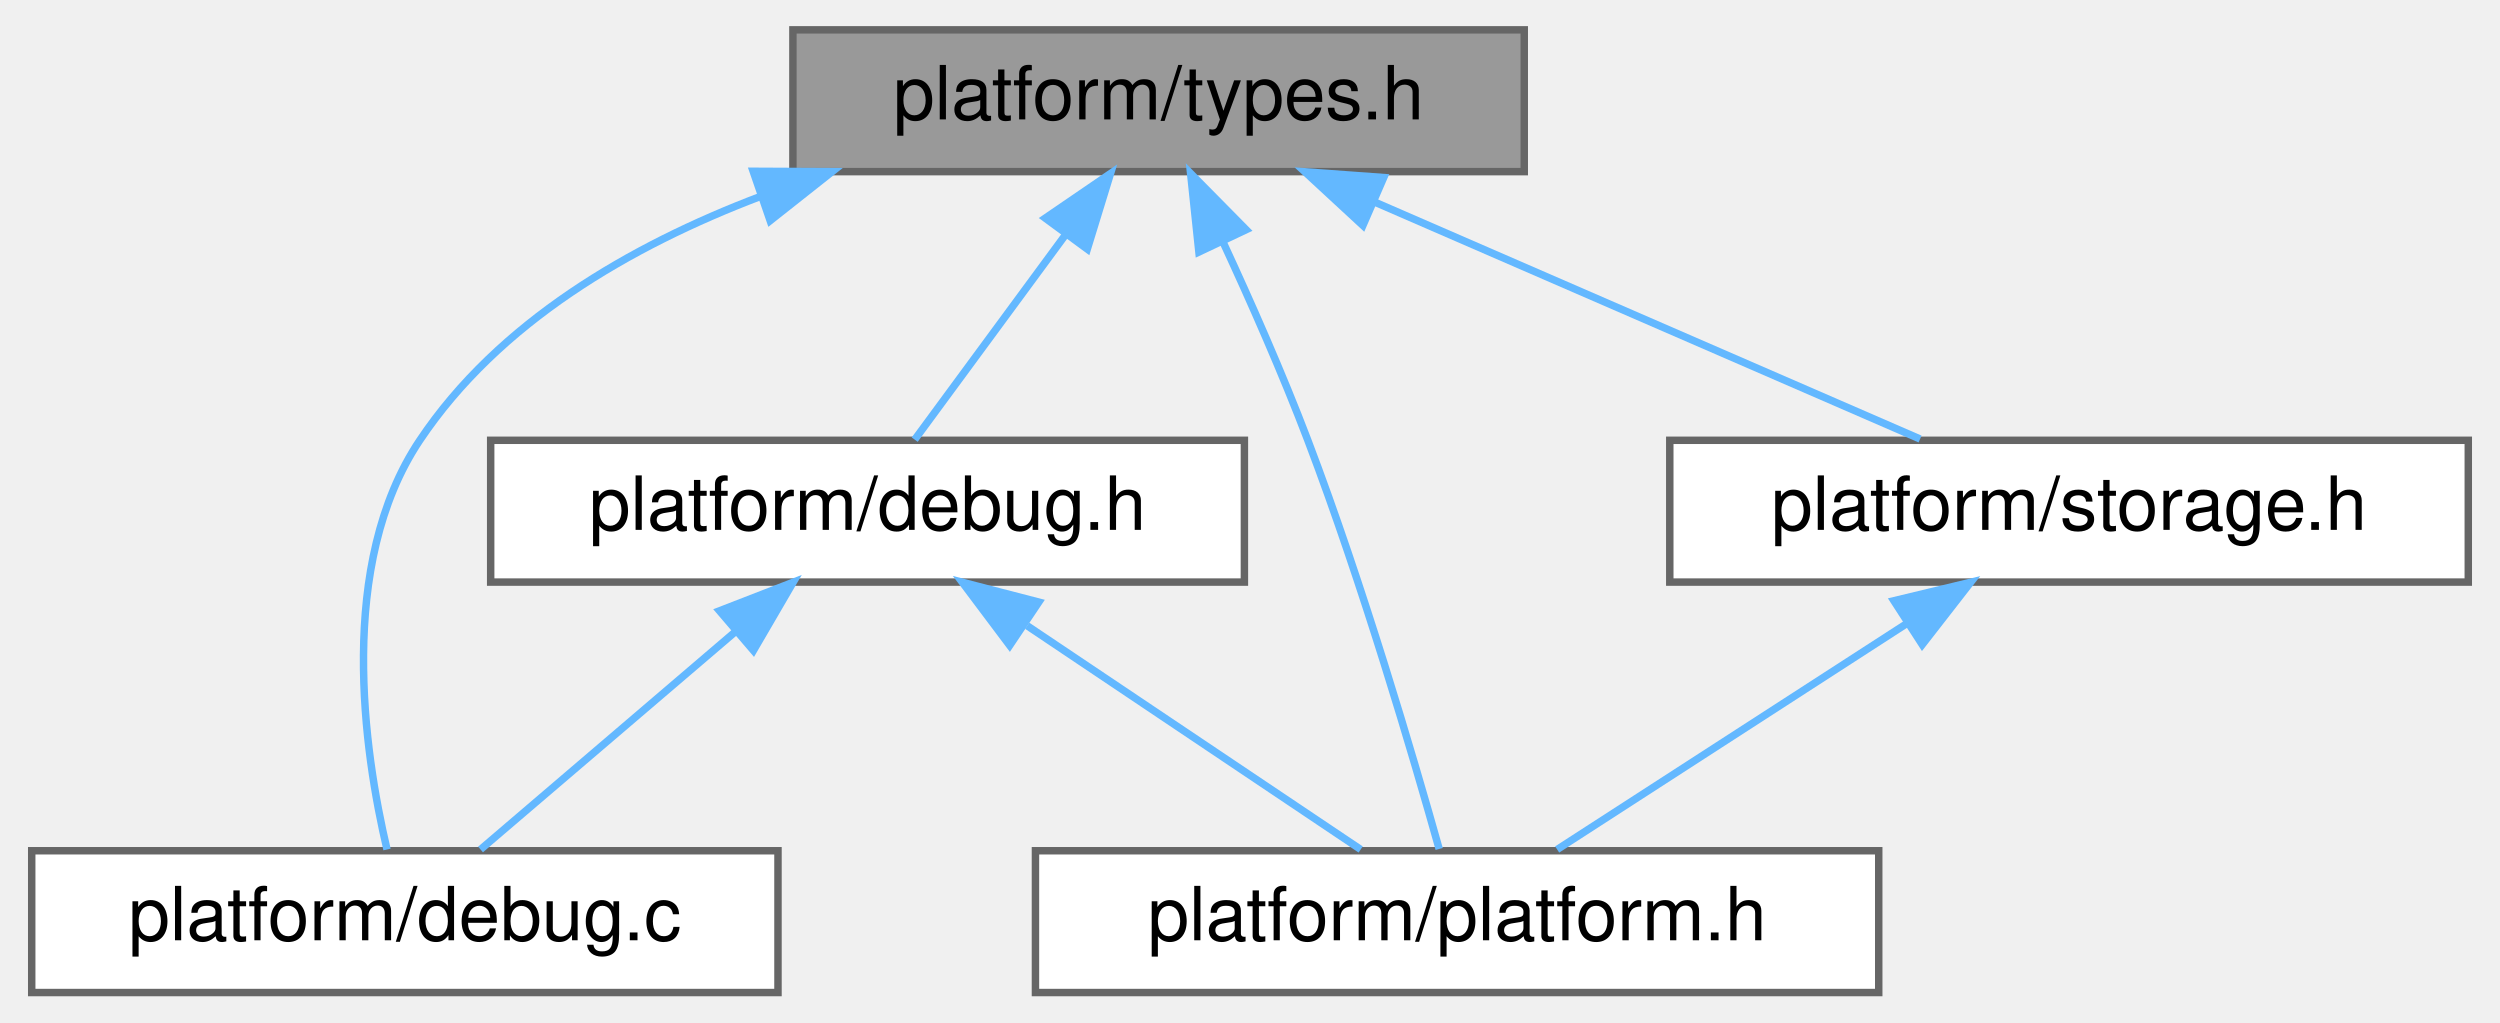
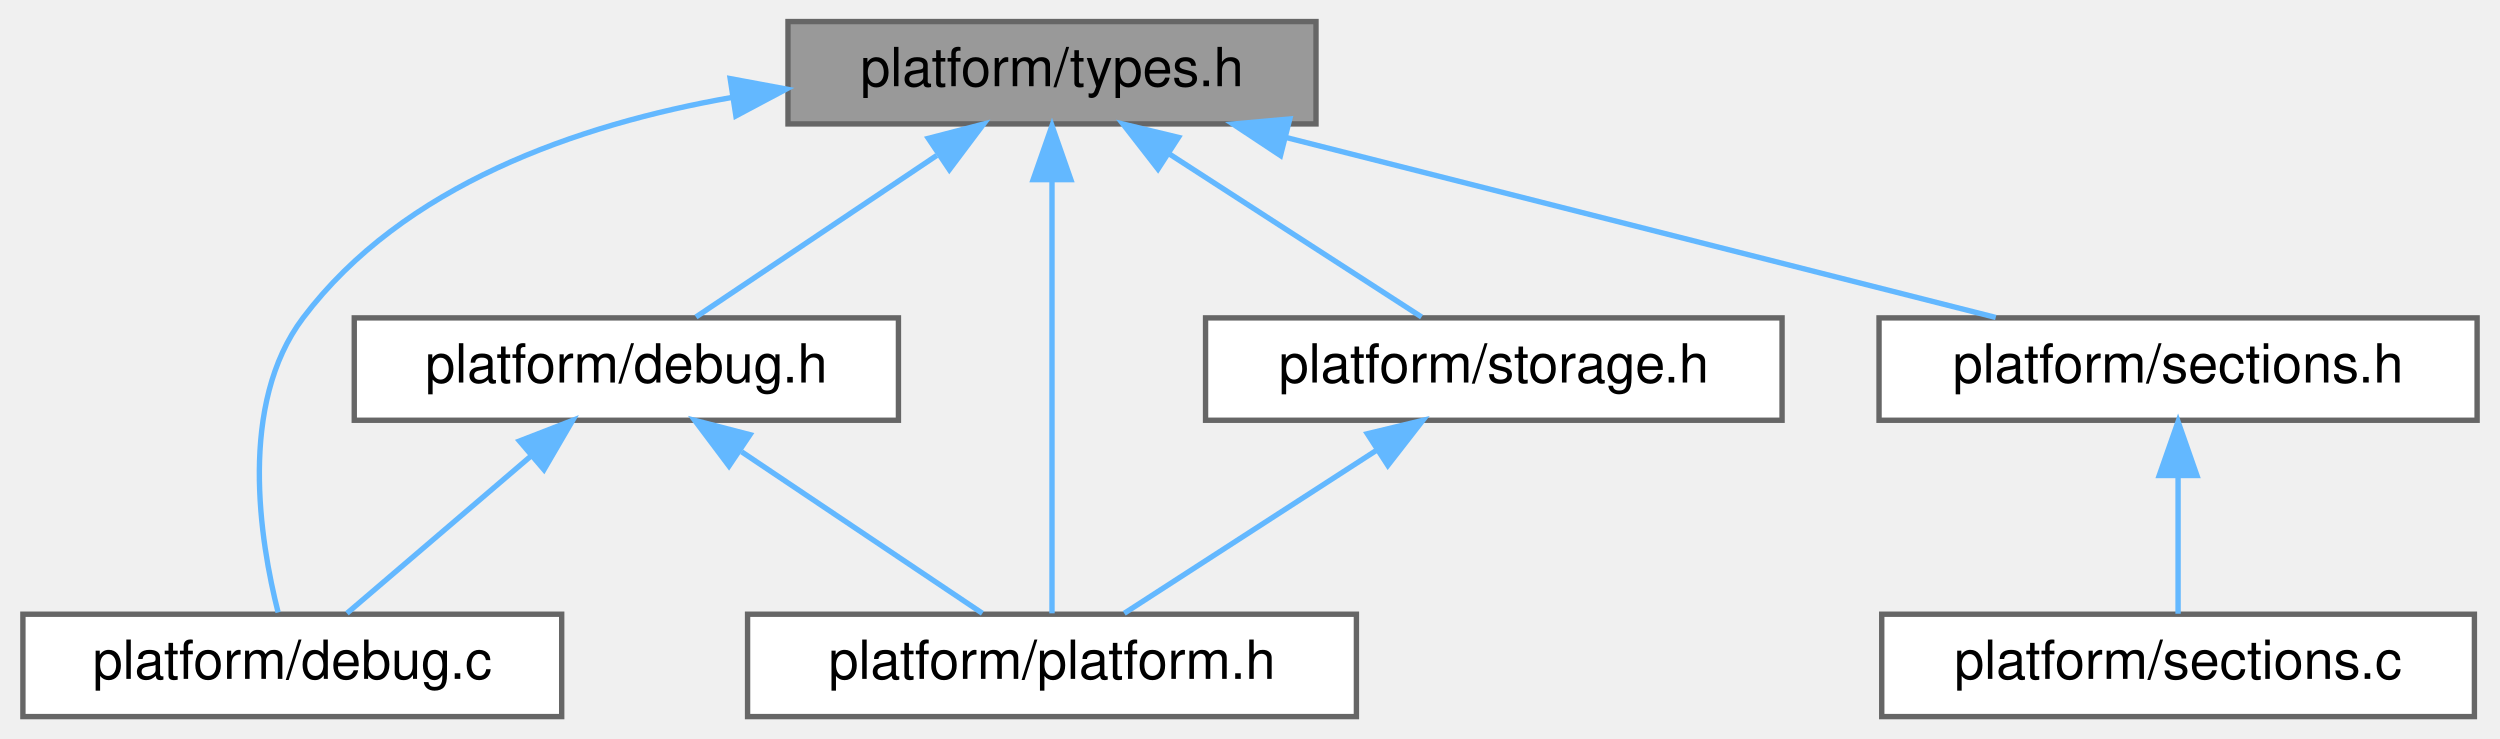
- <svg xmlns="http://www.w3.org/2000/svg" xmlns:xlink="http://www.w3.org/1999/xlink" width="335pt" height="137pt" viewBox="0.00 0.00 334.50 137.00">
+ <svg xmlns="http://www.w3.org/2000/svg" xmlns:xlink="http://www.w3.org/1999/xlink" width="464pt" height="137pt" viewBox="0.00 0.00 463.50 137.00">
  <g id="graph0" class="graph" transform="scale(1 1) rotate(0) translate(4 133)">
    <g id="Node000001" class="node">
      <g id="a_Node000001">
        <a xlink:title=" ">
-           <polygon fill="#999999" stroke="#666666" points="200,-129 102,-129 102,-110 200,-110 200,-129" />
-           <text text-anchor="middle" x="151" y="-117" font-family="Helvetica,sans-Serif" font-size="10.00">platform/types.h</text>
+           <polygon fill="#999999" stroke="#666666" points="240,-129 142,-129 142,-110 240,-110 240,-129" />
+           <text text-anchor="middle" x="191" y="-117" font-family="Helvetica,sans-Serif" font-size="10.00">platform/types.h</text>
        </a>
      </g>
    </g>
    <g id="Node000002" class="node">
      <g id="a_Node000002">
        <a xlink:href="debug_8c.html" target="_top" xlink:title=" ">
          <polygon fill="white" stroke="#666666" points="100,-19 0,-19 0,0 100,0 100,-19" />
          <text text-anchor="middle" x="50" y="-7" font-family="Helvetica,sans-Serif" font-size="10.00">platform/debug.c</text>
        </a>
      </g>
    </g>
    <g id="edge1_Node000001_Node000002" class="edge">
      <g id="a_edge1_Node000001_Node000002">
        <a xlink:title=" ">
-           <path fill="none" stroke="#63b8ff" d="M97.63,-106.67C80.17,-100.04 62.57,-89.79 52,-74 40.83,-57.32 44.53,-32.26 47.61,-19.17" />
-           <polygon fill="#63b8ff" stroke="#63b8ff" points="96.67,-110.05 107.26,-110 98.95,-103.43 96.67,-110.05" />
+           <path fill="none" stroke="#63b8ff" d="M131.67,-114.93C102.87,-109.88 70.56,-98.61 52,-74 39.91,-57.97 44,-32.64 47.37,-19.33" />
+           <polygon fill="#63b8ff" stroke="#63b8ff" points="131.27,-118.41 141.69,-116.47 132.33,-111.49 131.27,-118.41" />
        </a>
      </g>
    </g>
    <g id="Node000003" class="node">
      <g id="a_Node000003">
        <a xlink:href="debug_8h.html" target="_top" xlink:title=" ">
          <polygon fill="white" stroke="#666666" points="162.5,-74 61.5,-74 61.5,-55 162.5,-55 162.5,-74" />
          <text text-anchor="middle" x="112" y="-62" font-family="Helvetica,sans-Serif" font-size="10.00">platform/debug.h</text>
        </a>
      </g>
    </g>
    <g id="edge2_Node000001_Node000003" class="edge">
      <g id="a_edge2_Node000001_Node000003">
        <a xlink:title=" ">
-           <path fill="none" stroke="#63b8ff" d="M138.62,-101.67C131.86,-92.5 123.79,-81.52 118.32,-74.09" />
-           <polygon fill="#63b8ff" stroke="#63b8ff" points="135.81,-103.77 144.56,-109.75 141.45,-99.62 135.81,-103.77" />
+           <path fill="none" stroke="#63b8ff" d="M169.61,-104.15C155.33,-94.57 137.03,-82.29 124.92,-74.17" />
+           <polygon fill="#63b8ff" stroke="#63b8ff" points="168.05,-107.32 178.31,-109.98 171.95,-101.51 168.05,-107.32" />
        </a>
      </g>
    </g>
    <g id="Node000004" class="node">
      <g id="a_Node000004">
        <a xlink:href="platform_8h.html" target="_top" xlink:title=" ">
          <polygon fill="white" stroke="#666666" points="247.5,-19 134.5,-19 134.5,0 247.5,0 247.5,-19" />
          <text text-anchor="middle" x="191" y="-7" font-family="Helvetica,sans-Serif" font-size="10.00">platform/platform.h</text>
        </a>
      </g>
    </g>
    <g id="edge5_Node000001_Node000004" class="edge">
      <g id="a_edge5_Node000001_Node000004">
        <a xlink:title=" ">
-           <path fill="none" stroke="#63b8ff" d="M159.61,-100.62C163.34,-92.58 167.61,-82.91 171,-74 178.32,-54.77 185.13,-31.58 188.6,-19.24" />
-           <polygon fill="#63b8ff" stroke="#63b8ff" points="156.4,-99.23 155.29,-109.76 162.73,-102.22 156.4,-99.23" />
+           <path fill="none" stroke="#63b8ff" d="M191,-99.48C191,-75.84 191,-36.5 191,-19.16" />
+           <polygon fill="#63b8ff" stroke="#63b8ff" points="187.5,-99.66 191,-109.66 194.5,-99.66 187.5,-99.66" />
        </a>
      </g>
    </g>
    <g id="Node000005" class="node">
      <g id="a_Node000005">
+         <a xlink:href="sections_8h.html" target="_top" xlink:title=" ">
+           <polygon fill="white" stroke="#666666" points="455.5,-74 344.5,-74 344.5,-55 455.5,-55 455.5,-74" />
+           <text text-anchor="middle" x="400" y="-62" font-family="Helvetica,sans-Serif" font-size="10.00">platform/sections.h</text>
+         </a>
+       </g>
+     </g>
+     <g id="edge6_Node000001_Node000005" class="edge">
+       <g id="a_edge6_Node000001_Node000005">
+         <a xlink:title=" ">
+           <path fill="none" stroke="#63b8ff" d="M234.37,-107.5C273.51,-97.58 330.28,-83.18 366.16,-74.08" />
+           <polygon fill="#63b8ff" stroke="#63b8ff" points="233.41,-104.13 224.58,-109.98 235.13,-110.92 233.41,-104.13" />
+         </a>
+       </g>
+     </g>
+     <g id="Node000007" class="node">
+       <g id="a_Node000007">
        <a xlink:href="storage_8h.html" target="_top" xlink:title=" ">
          <polygon fill="white" stroke="#666666" points="326.5,-74 219.5,-74 219.5,-55 326.5,-55 326.5,-74" />
          <text text-anchor="middle" x="273" y="-62" font-family="Helvetica,sans-Serif" font-size="10.00">platform/storage.h</text>
        </a>
      </g>
    </g>
-     <g id="edge6_Node000001_Node000005" class="edge">
-       <g id="a_edge6_Node000001_Node000005">
+     <g id="edge8_Node000001_Node000007" class="edge">
+       <g id="a_edge8_Node000001_Node000007">
        <a xlink:title=" ">
-           <path fill="none" stroke="#63b8ff" d="M180.01,-105.9C202.54,-96.11 233.2,-82.79 253.04,-74.17" />
-           <polygon fill="#63b8ff" stroke="#63b8ff" points="178.38,-102.79 170.6,-109.98 181.17,-109.21 178.38,-102.79" />
+           <path fill="none" stroke="#63b8ff" d="M212.78,-104.42C227.66,-94.81 246.91,-82.37 259.59,-74.17" />
+           <polygon fill="#63b8ff" stroke="#63b8ff" points="210.67,-101.62 204.17,-109.98 214.47,-107.5 210.67,-101.62" />
        </a>
      </g>
    </g>
    <g id="edge3_Node000003_Node000002" class="edge">
      <g id="a_edge3_Node000003_Node000002">
        <a xlink:title=" ">
          <path fill="none" stroke="#63b8ff" d="M94.25,-48.32C83.19,-38.87 69.37,-27.06 60.14,-19.17" />
          <polygon fill="#63b8ff" stroke="#63b8ff" points="92.16,-51.15 102.04,-54.98 96.71,-45.83 92.16,-51.15" />
        </a>
      </g>
    </g>
    <g id="edge4_Node000003_Node000004" class="edge">
      <g id="a_edge4_Node000003_Node000004">
        <a xlink:title=" ">
          <path fill="none" stroke="#63b8ff" d="M133.39,-49.15C147.67,-39.57 165.97,-27.29 178.08,-19.17" />
          <polygon fill="#63b8ff" stroke="#63b8ff" points="131.05,-46.51 124.69,-54.98 134.95,-52.32 131.05,-46.51" />
        </a>
      </g>
    </g>
-     <g id="edge7_Node000005_Node000004" class="edge">
-       <g id="a_edge7_Node000005_Node000004">
+     <g id="Node000006" class="node">
+       <g id="a_Node000006">
+         <a xlink:href="sections_8c.html" target="_top" xlink:title=" ">
+           <polygon fill="white" stroke="#666666" points="455,-19 345,-19 345,0 455,0 455,-19" />
+           <text text-anchor="middle" x="400" y="-7" font-family="Helvetica,sans-Serif" font-size="10.00">platform/sections.c</text>
+         </a>
+       </g>
+     </g>
+     <g id="edge7_Node000005_Node000006" class="edge">
+       <g id="a_edge7_Node000005_Node000006">
+         <a xlink:title=" ">
+           <path fill="none" stroke="#63b8ff" d="M400,-44.66C400,-35.93 400,-25.99 400,-19.09" />
+           <polygon fill="#63b8ff" stroke="#63b8ff" points="396.5,-44.75 400,-54.75 403.5,-44.75 396.5,-44.75" />
+         </a>
+       </g>
+     </g>
+     <g id="edge9_Node000007_Node000004" class="edge">
+       <g id="a_edge9_Node000007_Node000004">
        <a xlink:title=" ">
          <path fill="none" stroke="#63b8ff" d="M251.22,-49.42C236.34,-39.81 217.09,-27.37 204.41,-19.17" />
          <polygon fill="#63b8ff" stroke="#63b8ff" points="249.53,-52.5 259.83,-54.98 253.33,-46.62 249.53,-52.5" />
        </a>
      </g>
    </g>
  </g>
</svg>
